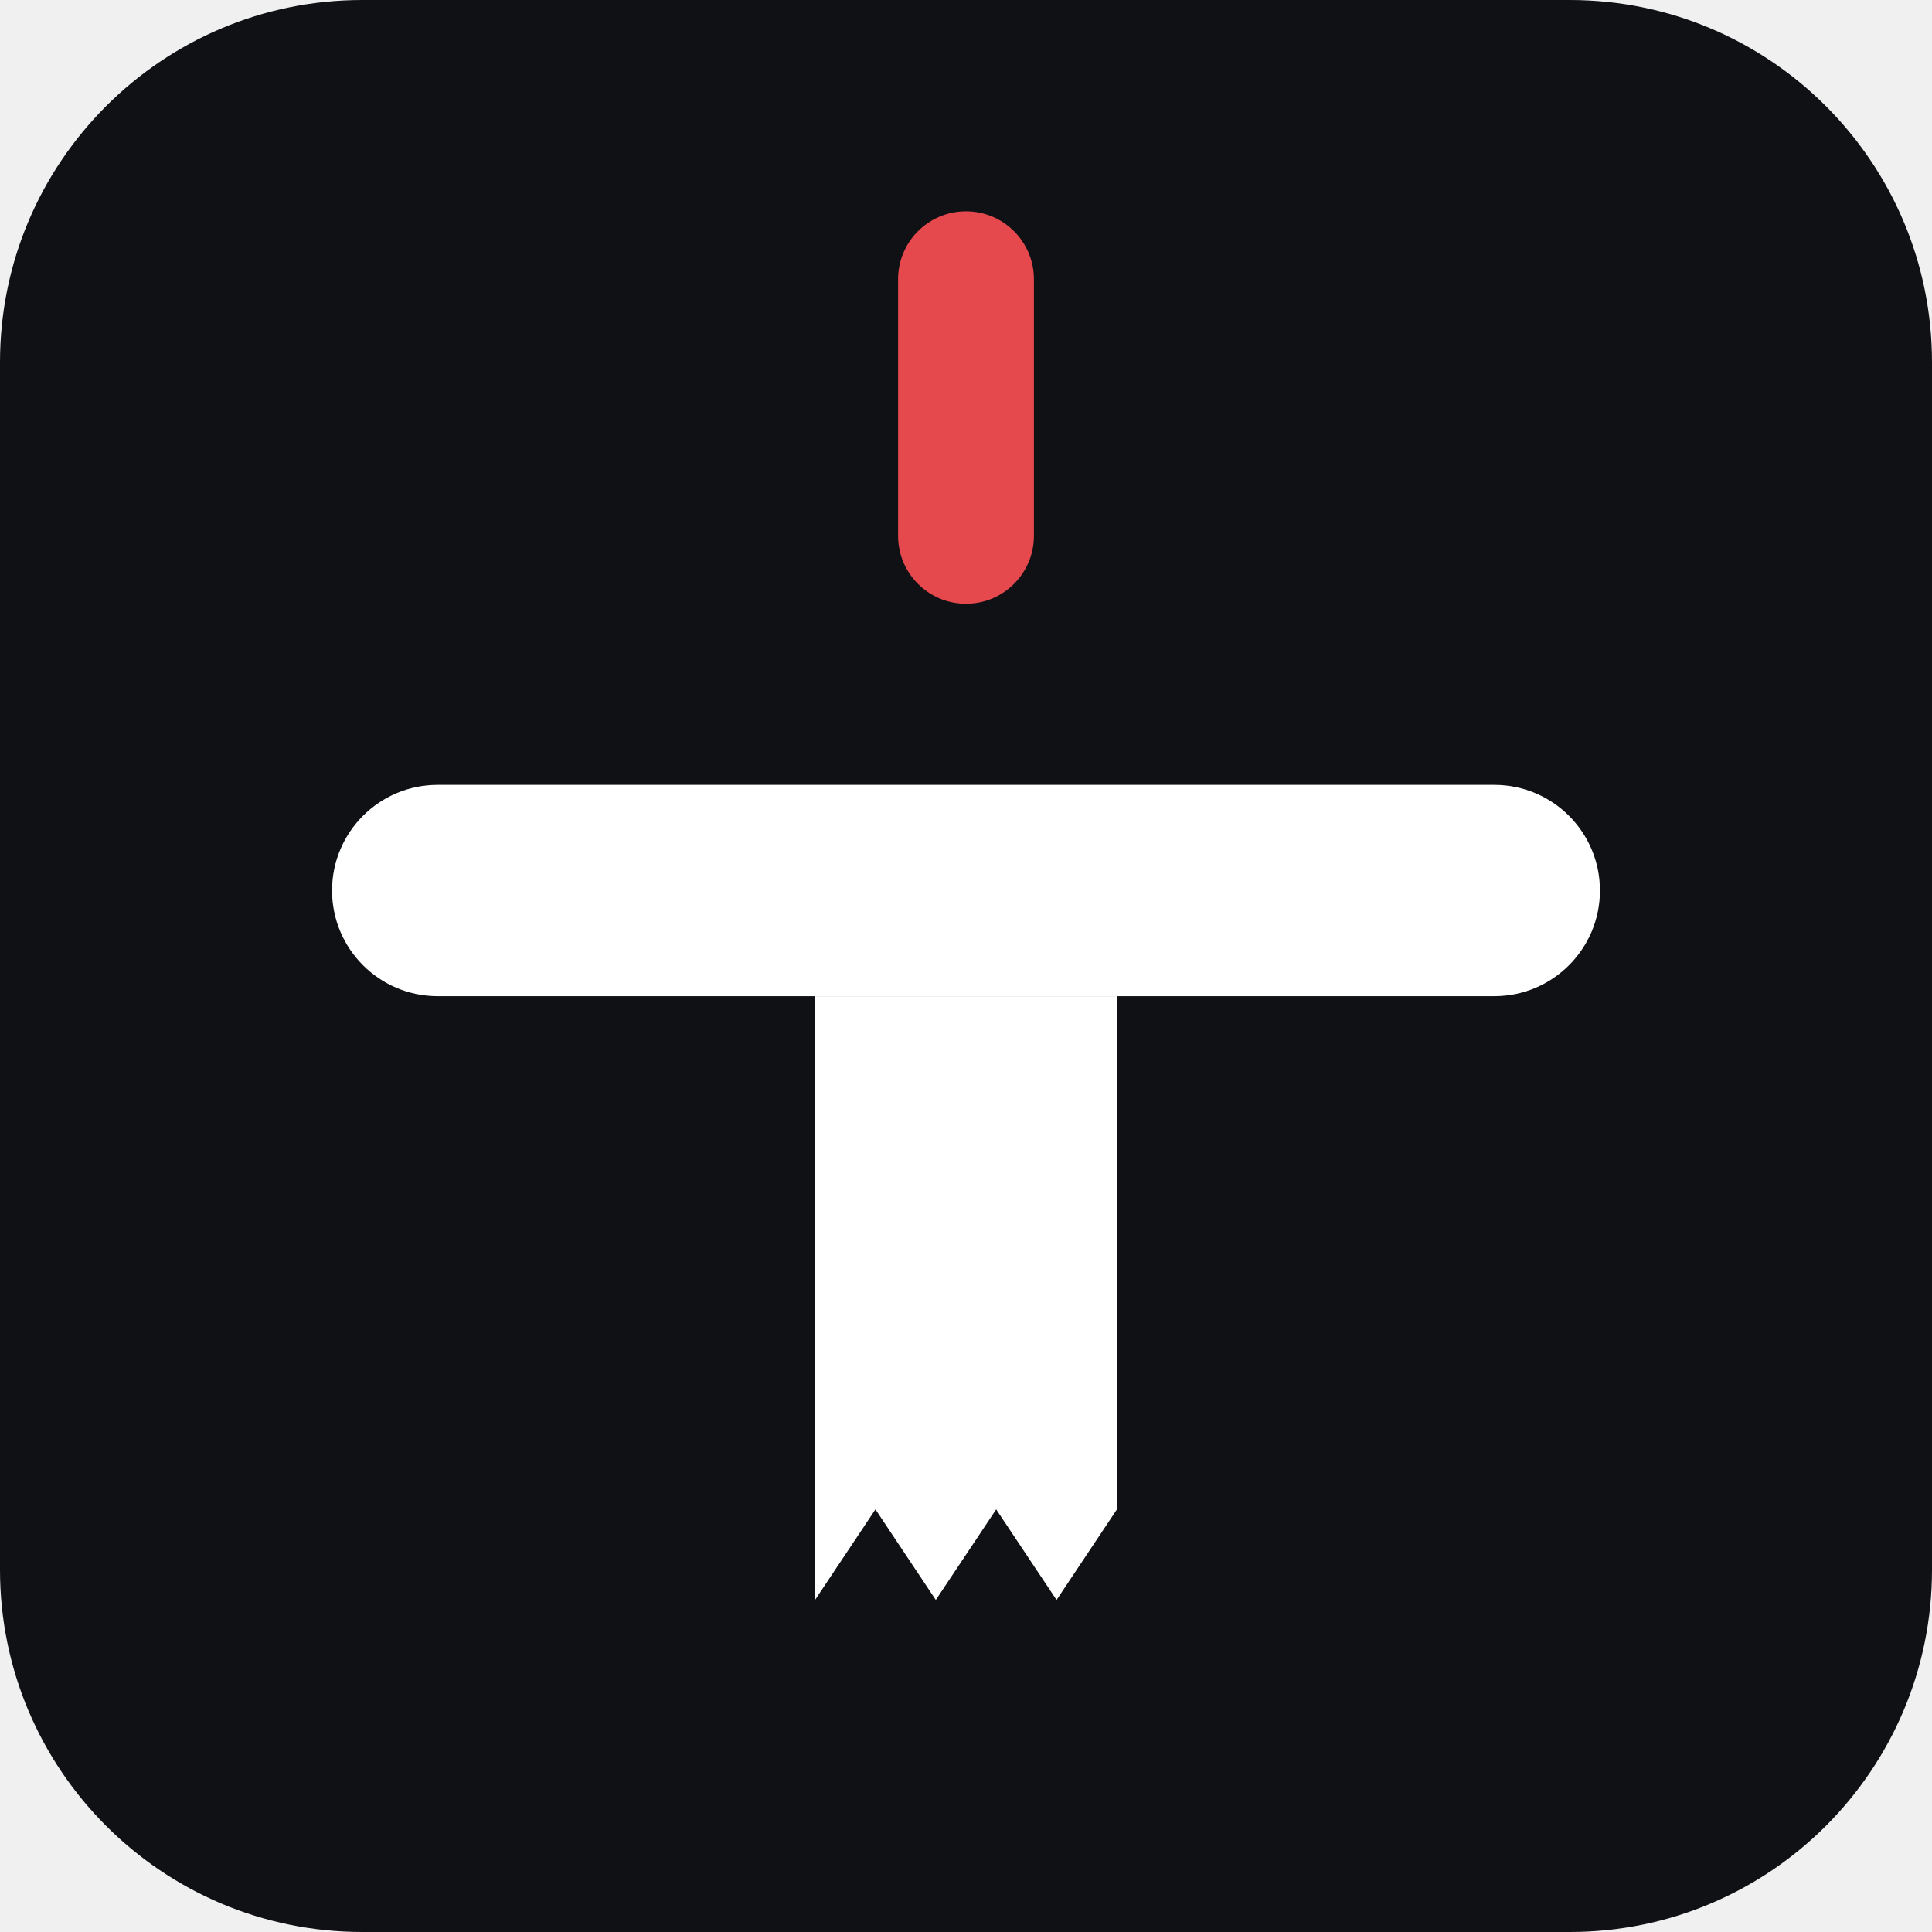
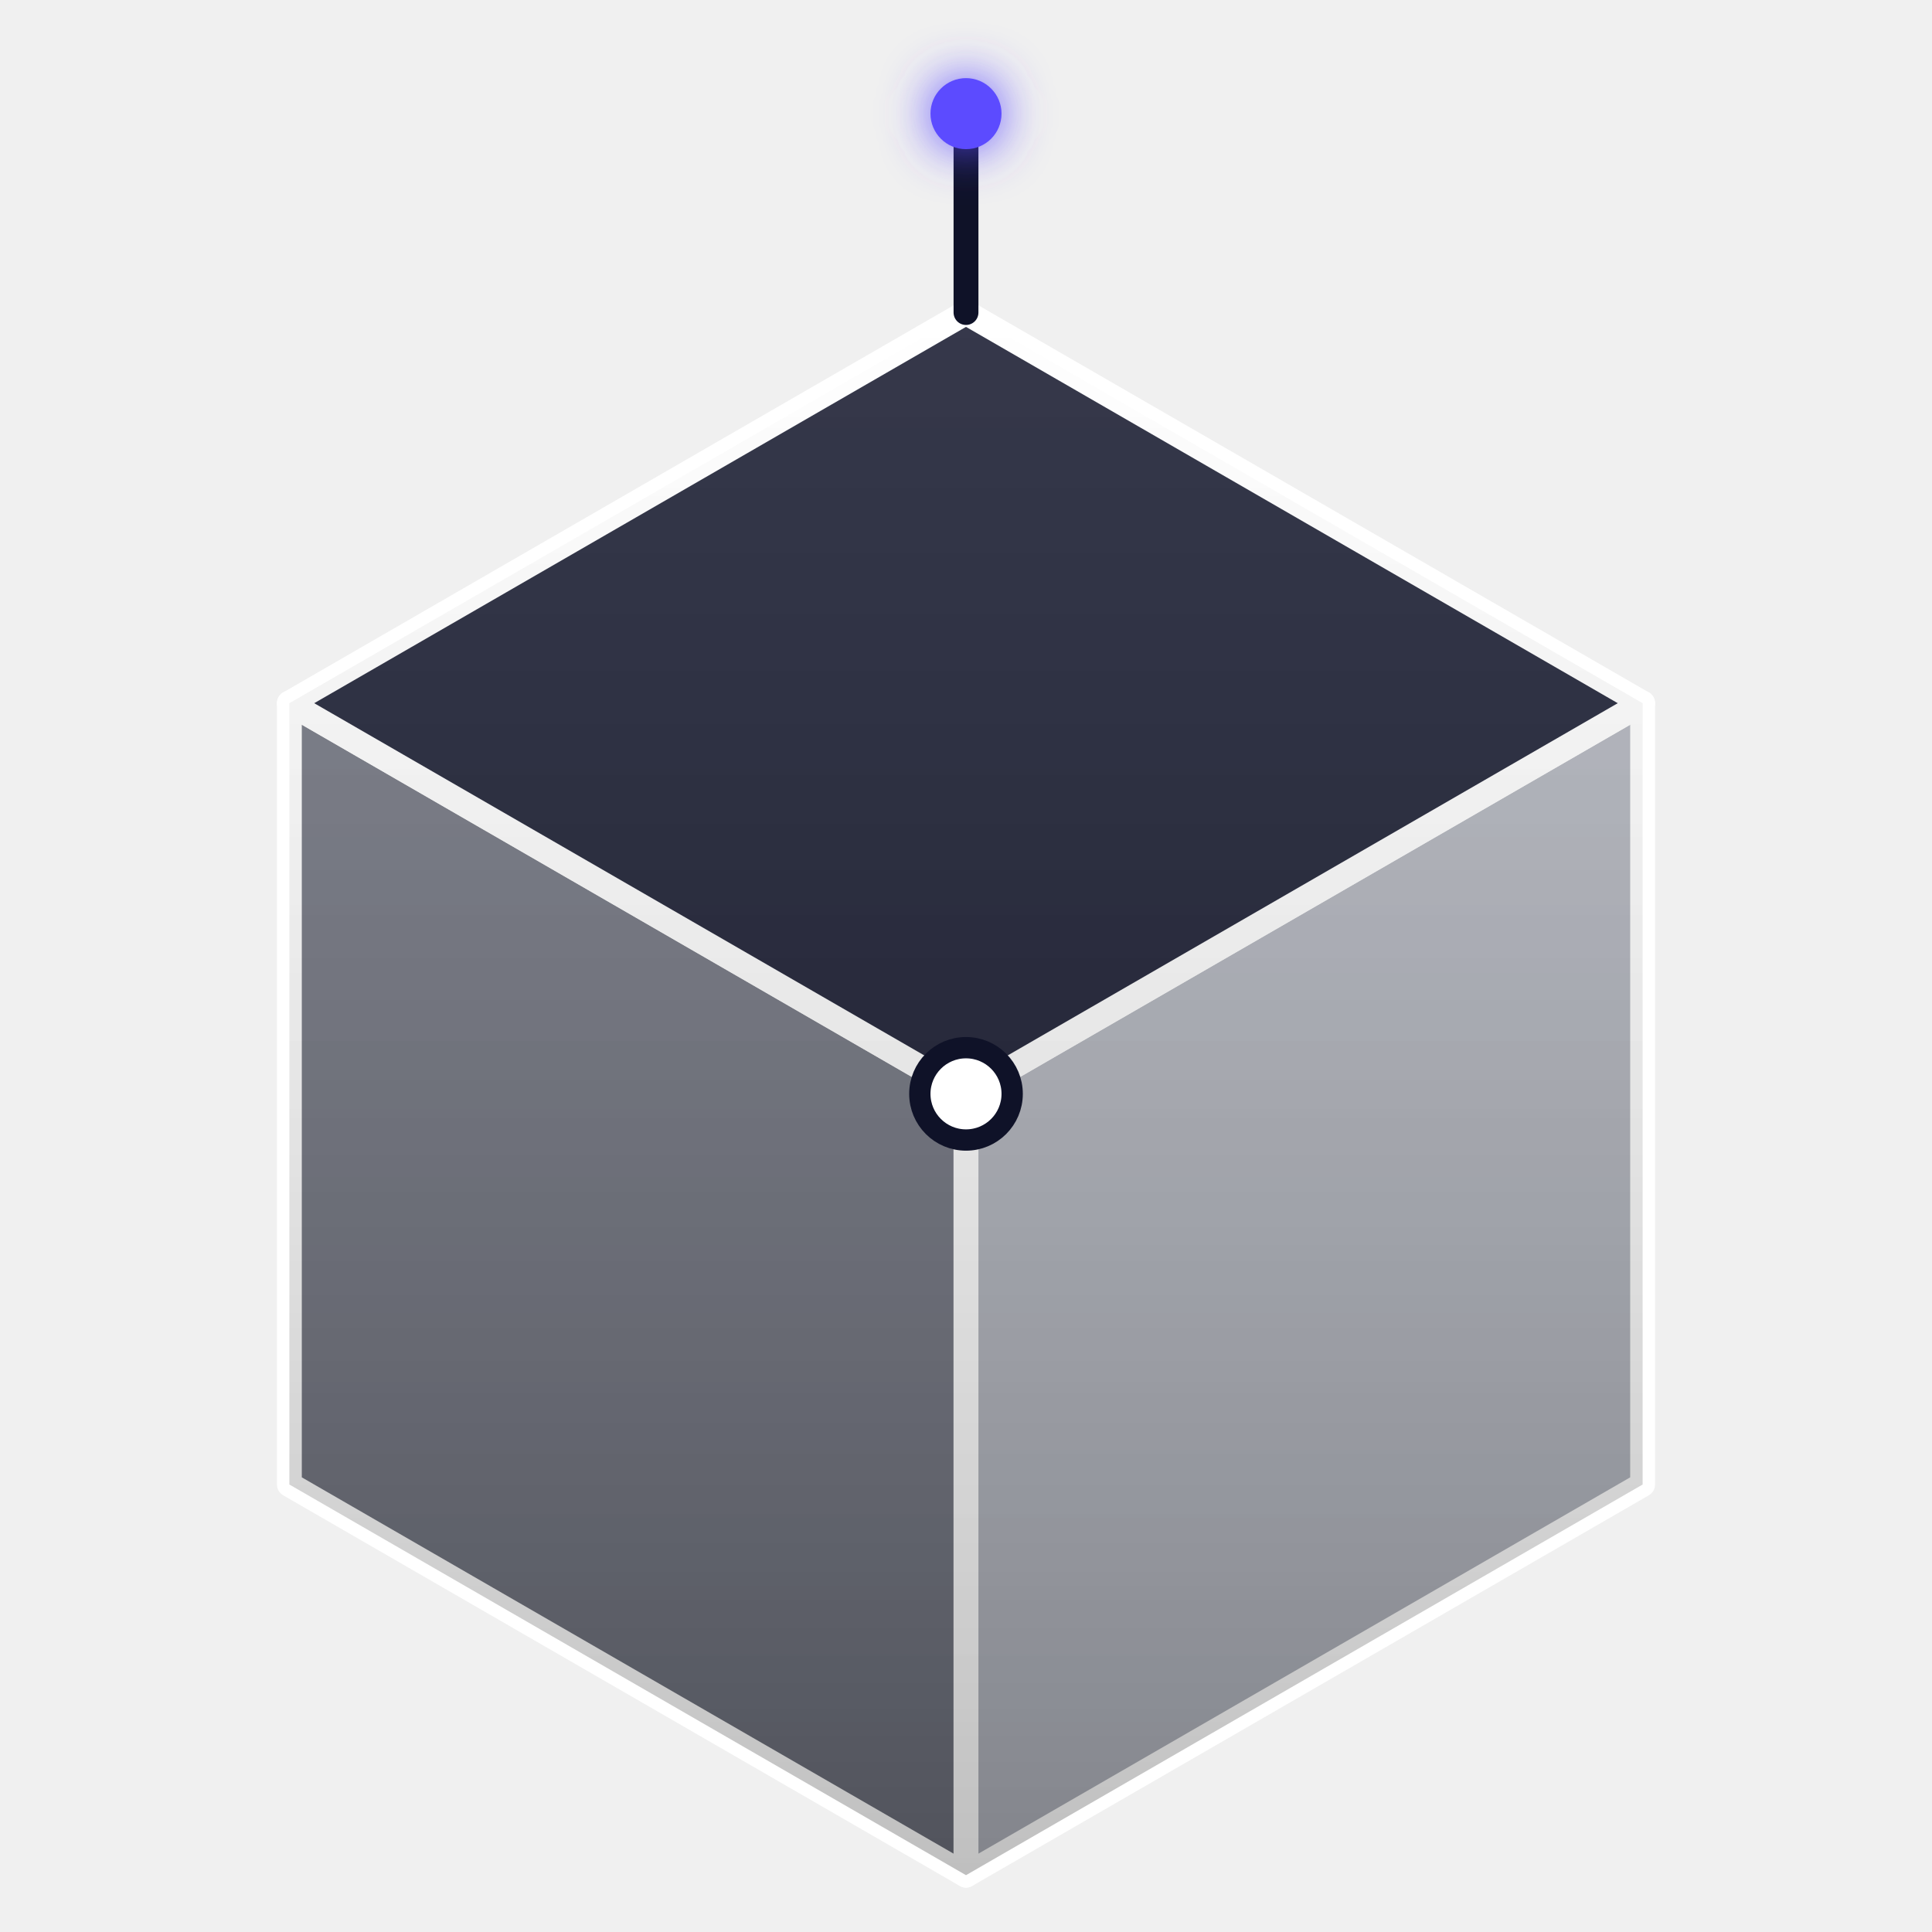
- <svg xmlns="http://www.w3.org/2000/svg" viewBox="0 0 64 64" width="64" height="64" role="img" aria-label="Tripline">
-   <rect width="64" height="64" rx="12" fill="#0F1115" />
-   <g transform="translate(0 0) scale(1.0)">
-     <rect x="11" y="26" width="42" height="7" rx="3.5" fill="#FFFFFF" />
-     <path d="M27 33H37V50L35 53L33 50L31 53L29 50L27 53Z" fill="#FFFFFF" />
-     <rect x="29.75" y="7" width="4.5" height="13" rx="2.25" fill="#E5484D" />
-   </g>
+ <svg xmlns="http://www.w3.org/2000/svg" viewBox="64 46 272 272" width="64" height="64" role="img" aria-label="TripLine">
+   <defs>
+     <filter id="tl-glow" x="-80%" y="-80%" width="260%" height="260%">
+       <feGaussianBlur stdDeviation="3.5" result="blur" />
+       <feMerge>
+         <feMergeNode in="blur" />
+         <feMergeNode in="SourceGraphic" />
+       </feMerge>
+     </filter>
+     <linearGradient id="tl-shade" gradientUnits="userSpaceOnUse" x1="200" y1="90" x2="200" y2="310">
+       <stop offset="0" stop-color="#FFFFFF" stop-opacity="0.16" />
+       <stop offset="1" stop-color="#000000" stop-opacity="0.25" />
+     </linearGradient>
+   </defs>
+   <path d="M104.74 145L200 200V310L104.74 255Z" fill="#6B6E7A" stroke="#FFFFFF" stroke-width="3.5" stroke-linejoin="round" />
+   <path d="M200 200L295.26 145V255L200 310Z" fill="#AEB1BA" stroke="#FFFFFF" stroke-width="3.5" stroke-linejoin="round" />
+   <path d="M200 90L295.26 145L200 200L104.74 145Z" fill="#0F1228" stroke="#FFFFFF" stroke-width="3.5" stroke-linejoin="round" />
+   <path d="M200 90L295.26 145V255L200 310L104.74 255V145Z" fill="url(#tl-shade)" pointer-events="none" />
+   <path d="M200 90V62" stroke="#0F1228" stroke-width="3.5" stroke-linecap="round" fill="none" />
+   <circle cx="200" cy="62" r="5" fill="#5B4BFF" filter="url(#tl-glow)" />
+   <circle cx="200" cy="200" r="6.5" fill="#FFFFFF" stroke="#0F1228" stroke-width="3" />
</svg>
